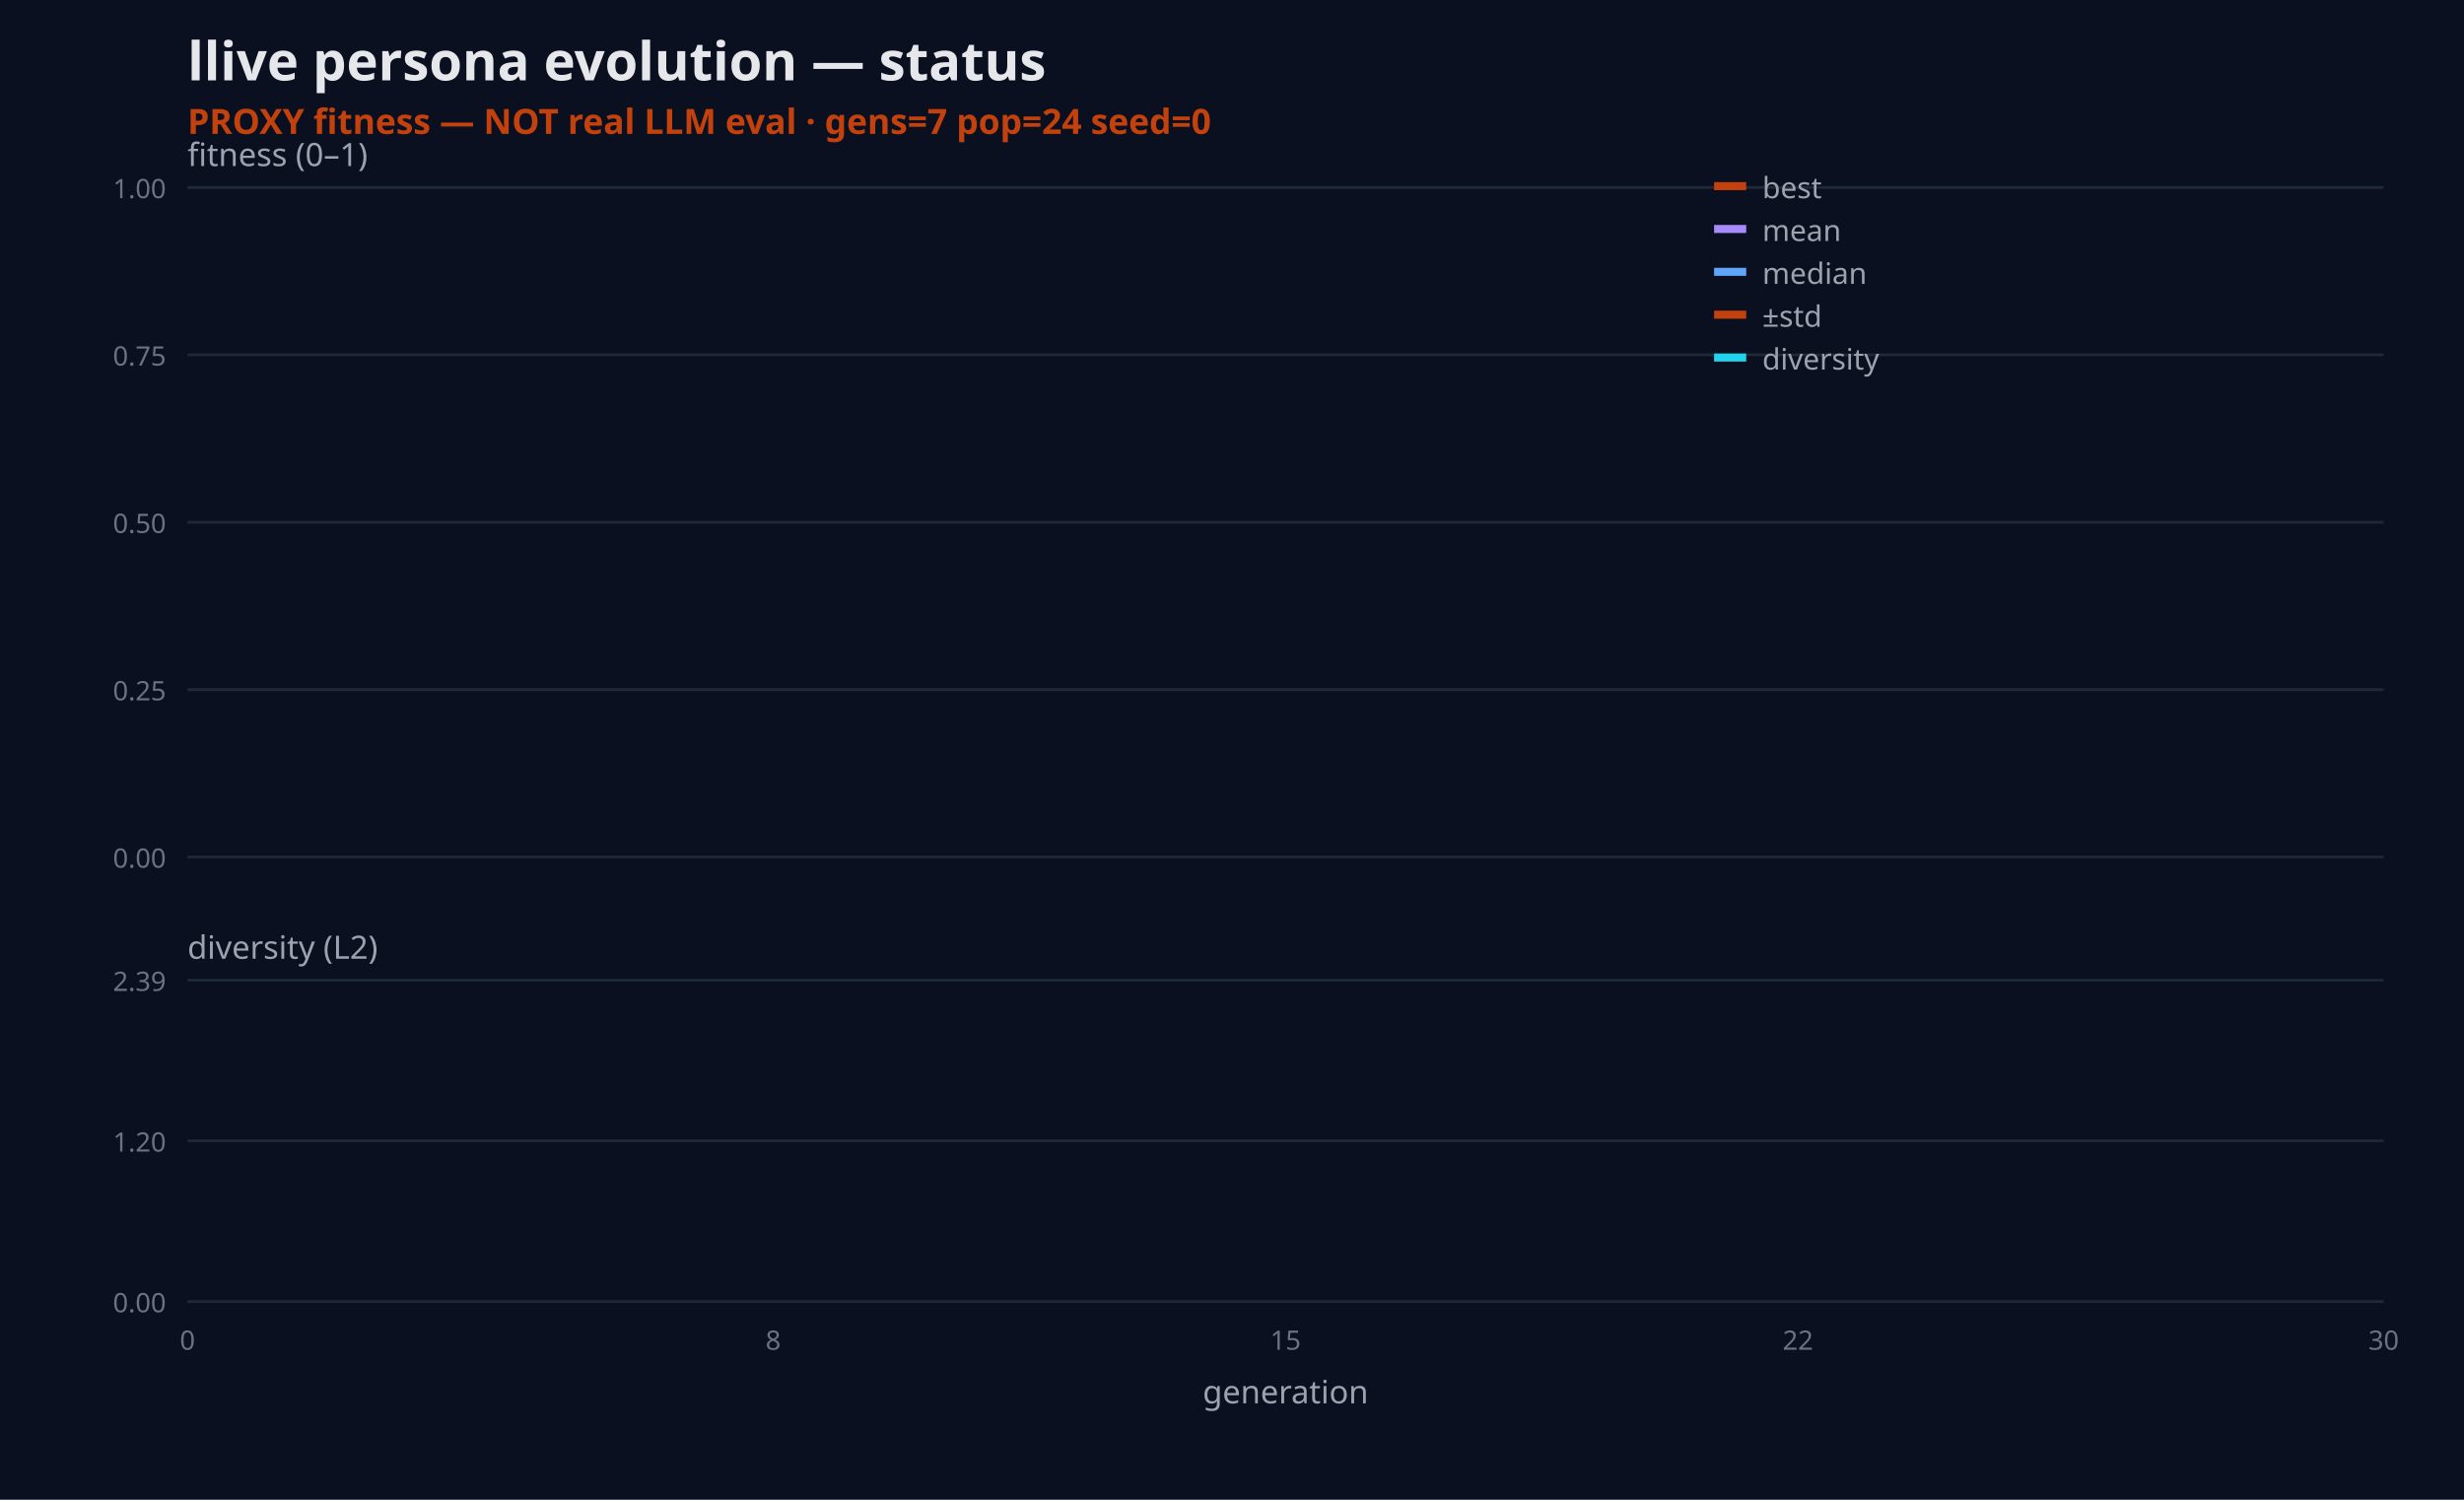
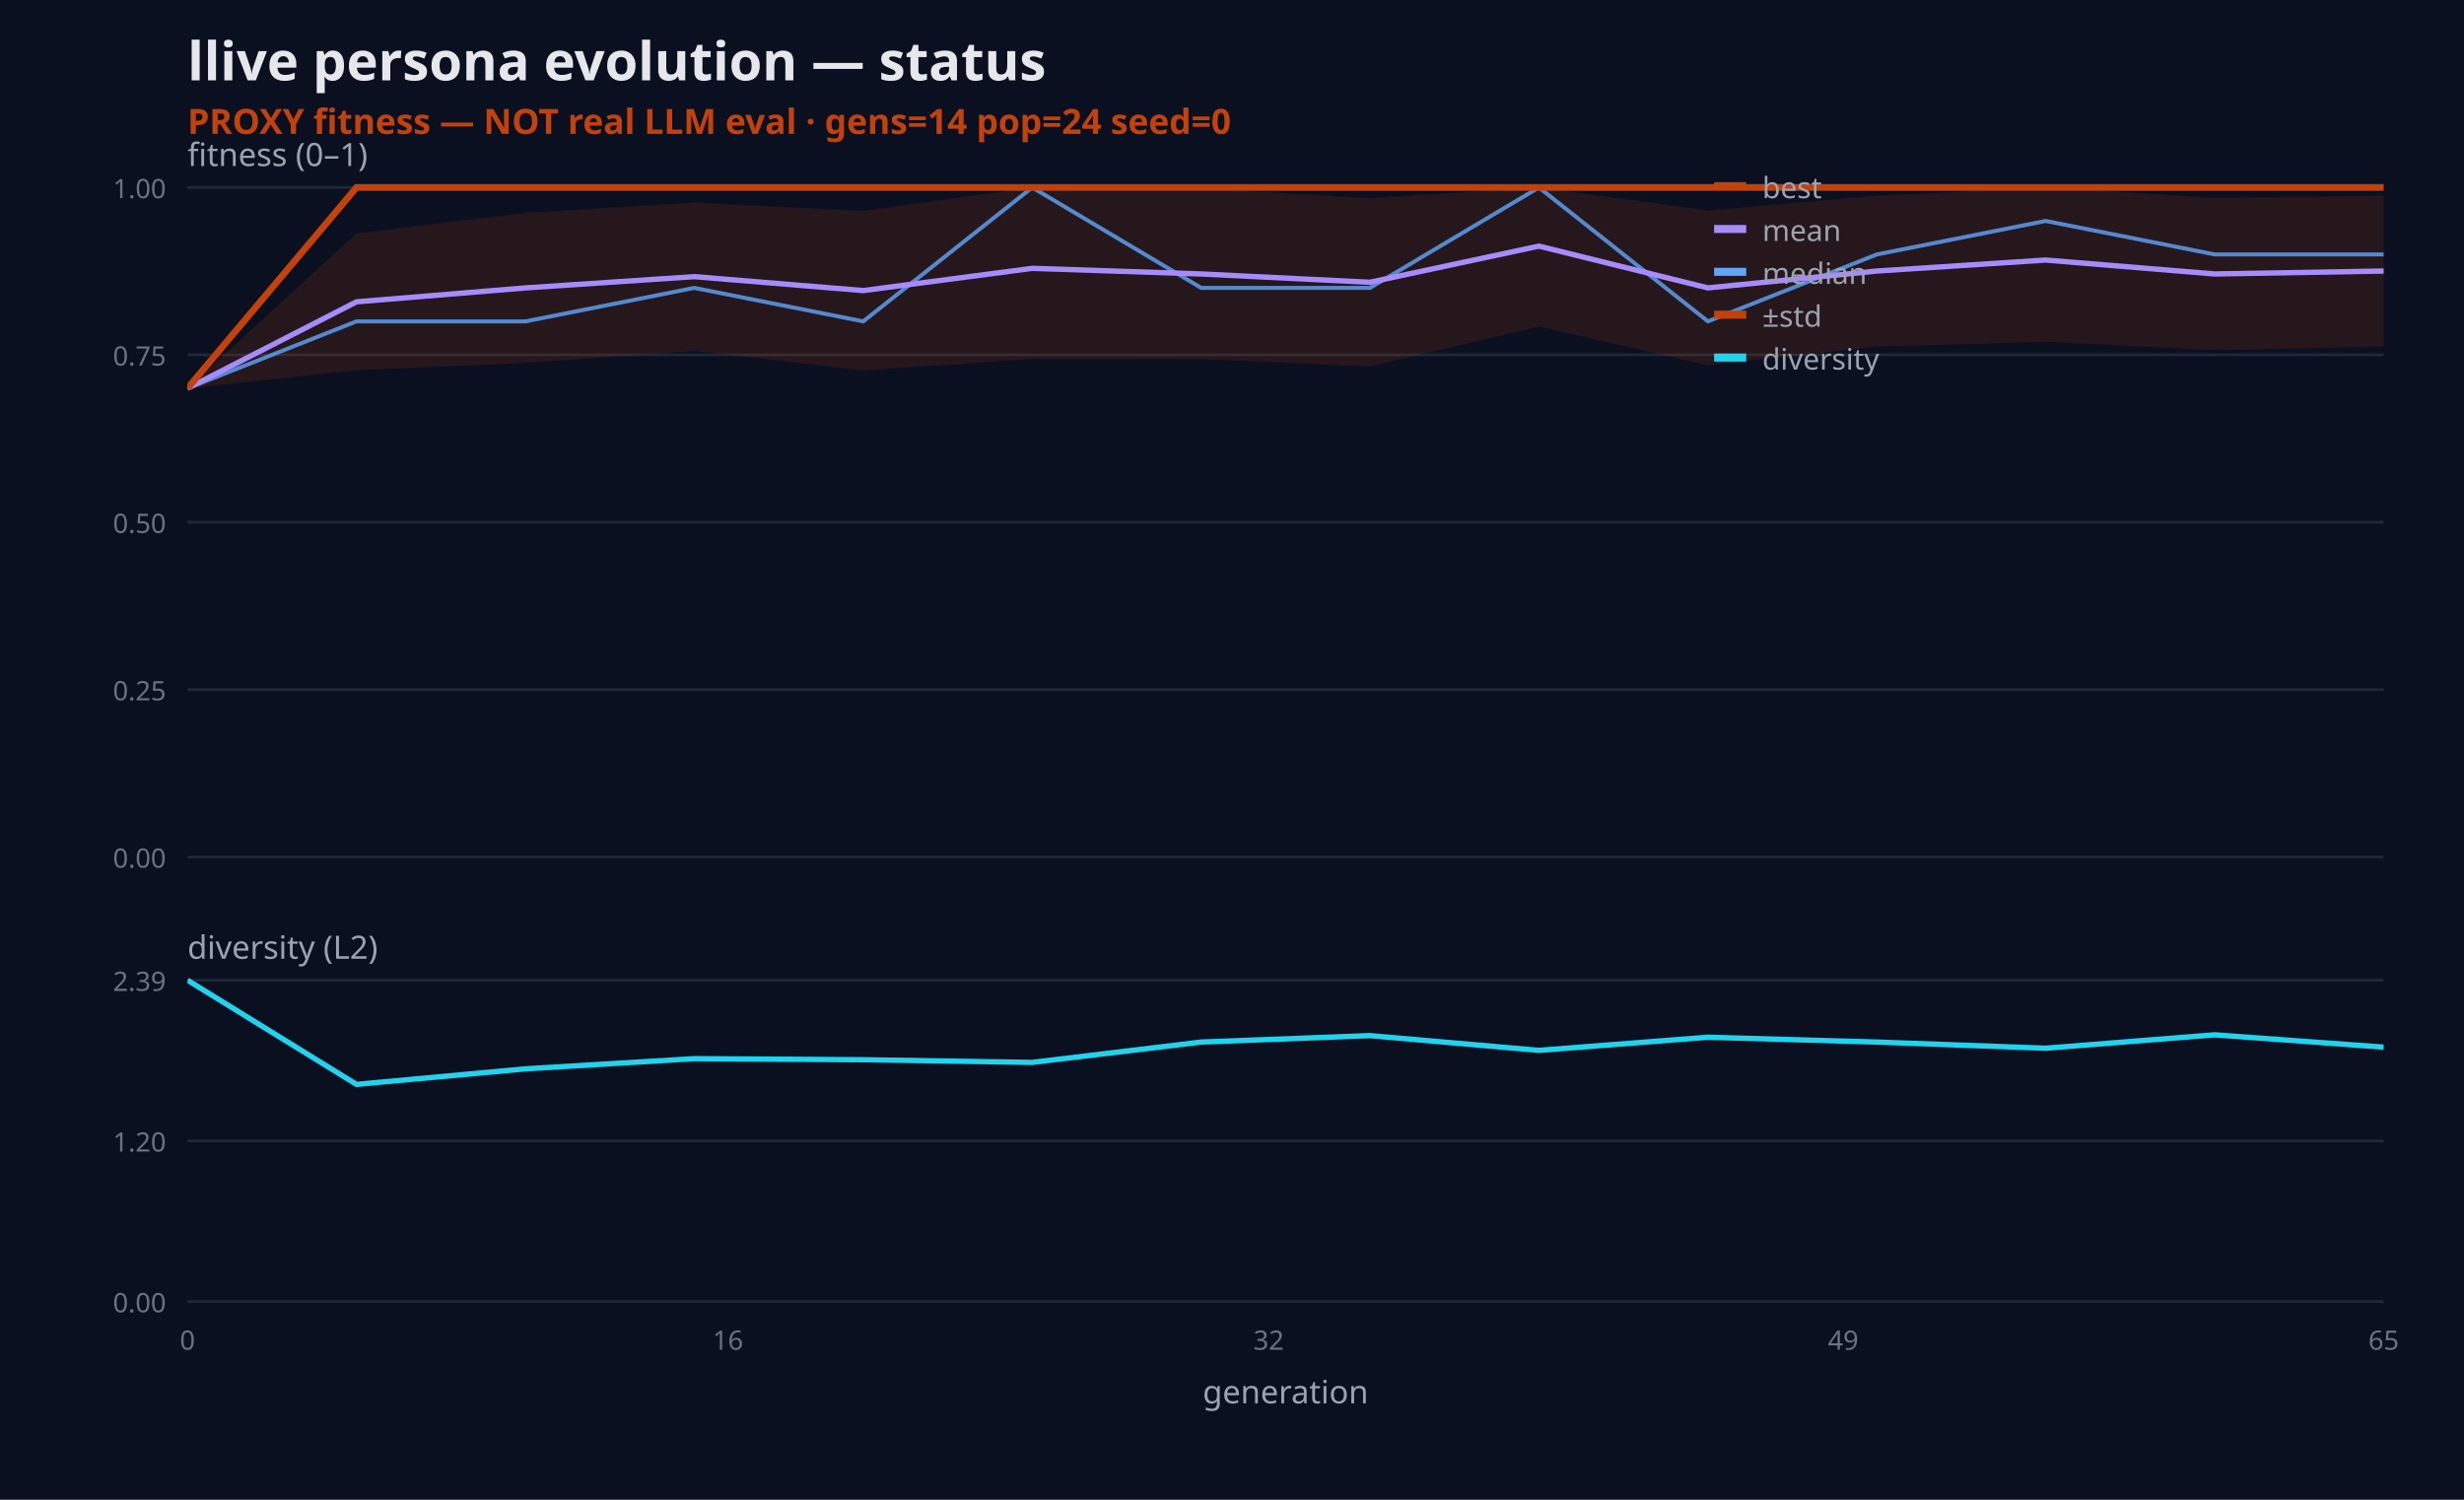
<svg xmlns="http://www.w3.org/2000/svg" width="920" height="560" viewBox="0 0 920 560" font-family="ui-sans-serif,Segoe UI,sans-serif">
  <rect width="920" height="560" fill="#0b1020" />
  <text x="70" y="30" fill="#e5e7eb" font-size="20" font-weight="700">llive persona evolution — status</text>
-   <text x="70" y="50" fill="#c2410c" font-size="13" font-weight="600">PROXY fitness — NOT real LLM eval  ·  gens=7  pop=24  seed=0</text>
+   <text x="70" y="50" fill="#c2410c" font-size="13" font-weight="600">PROXY fitness — NOT real LLM eval  ·  gens=14  pop=24  seed=0</text>
  <clipPath id="reveal">
-     <rect x="70" y="0" width="0" height="560">
+     <rect x="70" y="0" width="820" height="560">
      <animate attributeName="width" from="0" to="820" dur="3.2s" fill="freeze" />
    </rect>
  </clipPath>
  <text x="70" y="62" fill="#9ca3af" font-size="12">fitness (0–1)</text>
  <line x1="70" y1="320.0" x2="890" y2="320.0" stroke="#1f2937" stroke-width="1" />
  <text x="62" y="324.0" fill="#6b7280" font-size="10" text-anchor="end">0.00</text>
  <line x1="70" y1="257.5" x2="890" y2="257.5" stroke="#1f2937" stroke-width="1" />
  <text x="62" y="261.5" fill="#6b7280" font-size="10" text-anchor="end">0.25</text>
  <line x1="70" y1="195.0" x2="890" y2="195.0" stroke="#1f2937" stroke-width="1" />
  <text x="62" y="199.0" fill="#6b7280" font-size="10" text-anchor="end">0.50</text>
  <line x1="70" y1="132.5" x2="890" y2="132.5" stroke="#1f2937" stroke-width="1" />
  <text x="62" y="136.5" fill="#6b7280" font-size="10" text-anchor="end">0.75</text>
  <line x1="70" y1="70.0" x2="890" y2="70.0" stroke="#1f2937" stroke-width="1" />
  <text x="62" y="74.0" fill="#6b7280" font-size="10" text-anchor="end">1.00</text>
  <text x="70" y="358" fill="#9ca3af" font-size="12">diversity (L2)</text>
  <line x1="70" y1="486.0" x2="890" y2="486.0" stroke="#1f2937" stroke-width="1" />
  <text x="62" y="490.0" fill="#6b7280" font-size="10" text-anchor="end">0.00</text>
  <line x1="70" y1="426.0" x2="890" y2="426.0" stroke="#1f2937" stroke-width="1" />
  <text x="62" y="430.0" fill="#6b7280" font-size="10" text-anchor="end">1.20</text>
  <line x1="70" y1="366.0" x2="890" y2="366.0" stroke="#1f2937" stroke-width="1" />
  <text x="62" y="370.0" fill="#6b7280" font-size="10" text-anchor="end">2.39</text>
  <text x="70.0" y="504.0" fill="#6b7280" font-size="10" text-anchor="middle">0</text>
-   <text x="288.7" y="504.0" fill="#6b7280" font-size="10" text-anchor="middle">8</text>
-   <text x="480.0" y="504.0" fill="#6b7280" font-size="10" text-anchor="middle">15</text>
-   <text x="671.3" y="504.0" fill="#6b7280" font-size="10" text-anchor="middle">22</text>
-   <text x="890.0" y="504.0" fill="#6b7280" font-size="10" text-anchor="middle">30</text>
+   <text x="271.8" y="504.0" fill="#6b7280" font-size="10" text-anchor="middle">16</text>
+   <text x="473.7" y="504.0" fill="#6b7280" font-size="10" text-anchor="middle">32</text>
+   <text x="688.2" y="504.0" fill="#6b7280" font-size="10" text-anchor="middle">49</text>
+   <text x="890.0" y="504.0" fill="#6b7280" font-size="10" text-anchor="middle">65</text>
  <text x="480" y="524" fill="#9ca3af" font-size="12" text-anchor="middle">generation</text>
  <g clip-path="url(#reveal)">
-     <polygon points="70.0,145.0 206.7,87.2 343.3,79.5 480.0,75.7 616.7,78.8 753.3,70.0 890.0,70.4 890.0,134.1 753.3,134.0 616.7,138.3 480.0,131.0 343.3,135.5 206.7,138.2 70.0,145.0" fill="#c2410c" fill-opacity="0.15" />
-     <polyline points="70.0,145.0 206.7,120.0 343.3,120.0 480.0,107.5 616.7,120.0 753.3,70.0 890.0,107.5" fill="none" stroke="#60a5fa" stroke-width="1.5" stroke-opacity="0.8" />
-     <polyline points="70.0,145.0 206.7,112.7 343.3,107.5 480.0,103.3 616.7,108.5 753.3,100.2 890.0,102.3" fill="none" stroke="#a78bfa" stroke-width="2" />
-     <polyline points="70.0,145.0 206.7,70.0 343.3,70.0 480.0,70.0 616.7,70.0 753.3,70.0 890.0,70.0" fill="none" stroke="#c2410c" stroke-width="2.5" />
-     <polyline points="70.0,366.0 206.7,404.9 343.3,399.1 480.0,395.3 616.7,395.7 753.3,396.7 890.0,389.1" fill="none" stroke="#22d3ee" stroke-width="2" />
+     <polygon points="70.0,145.0 133.1,87.2 196.2,79.5 259.2,75.7 322.3,78.8 385.4,70.0 448.5,70.4 511.5,74.0 574.6,70.0 637.7,78.6 700.8,73.1 763.8,70.0 826.9,73.9 890.0,73.1 890.0,129.4 826.9,130.7 763.8,127.6 700.8,129.4 637.7,136.4 574.6,121.9 511.5,136.8 448.5,134.1 385.4,134.0 322.3,138.3 259.2,131.0 196.2,135.5 133.1,138.2 70.0,145.0" fill="#c2410c" fill-opacity="0.15" />
+     <polyline points="70.0,145.0 133.1,120.0 196.2,120.0 259.2,107.5 322.3,120.0 385.4,70.0 448.5,107.5 511.5,107.5 574.6,70.0 637.7,120.0 700.8,95.0 763.8,82.5 826.9,95.0 890.0,95.0" fill="none" stroke="#60a5fa" stroke-width="1.5" stroke-opacity="0.8" />
+     <polyline points="70.0,145.0 133.1,112.7 196.2,107.5 259.2,103.3 322.3,108.5 385.4,100.2 448.5,102.3 511.5,105.4 574.6,91.9 637.7,107.5 700.8,101.2 763.8,97.1 826.9,102.3 890.0,101.2" fill="none" stroke="#a78bfa" stroke-width="2" />
+     <polyline points="70.0,145.0 133.1,70.0 196.2,70.0 259.2,70.0 322.3,70.0 385.4,70.0 448.5,70.0 511.5,70.0 574.6,70.0 637.7,70.0 700.8,70.0 763.8,70.0 826.9,70.0 890.0,70.0" fill="none" stroke="#c2410c" stroke-width="2.5" />
+     <polyline points="70.0,366.0 133.1,404.9 196.2,399.1 259.2,395.3 322.3,395.7 385.4,396.7 448.5,389.1 511.5,386.7 574.6,392.2 637.7,387.3 700.8,389.1 763.8,391.4 826.9,386.4 890.0,391.0" fill="none" stroke="#22d3ee" stroke-width="2" />
  </g>
  <rect x="640" y="68" width="12" height="3" fill="#c2410c" />
  <text x="658" y="74" fill="#9ca3af" font-size="11">best</text>
  <rect x="640" y="84" width="12" height="3" fill="#a78bfa" />
  <text x="658" y="90" fill="#9ca3af" font-size="11">mean</text>
  <rect x="640" y="100" width="12" height="3" fill="#60a5fa" />
  <text x="658" y="106" fill="#9ca3af" font-size="11">median</text>
  <rect x="640" y="116" width="12" height="3" fill="#c2410c" />
  <text x="658" y="122" fill="#9ca3af" font-size="11">±std</text>
  <rect x="640" y="132" width="12" height="3" fill="#22d3ee" />
  <text x="658" y="138" fill="#9ca3af" font-size="11">diversity</text>
</svg>
